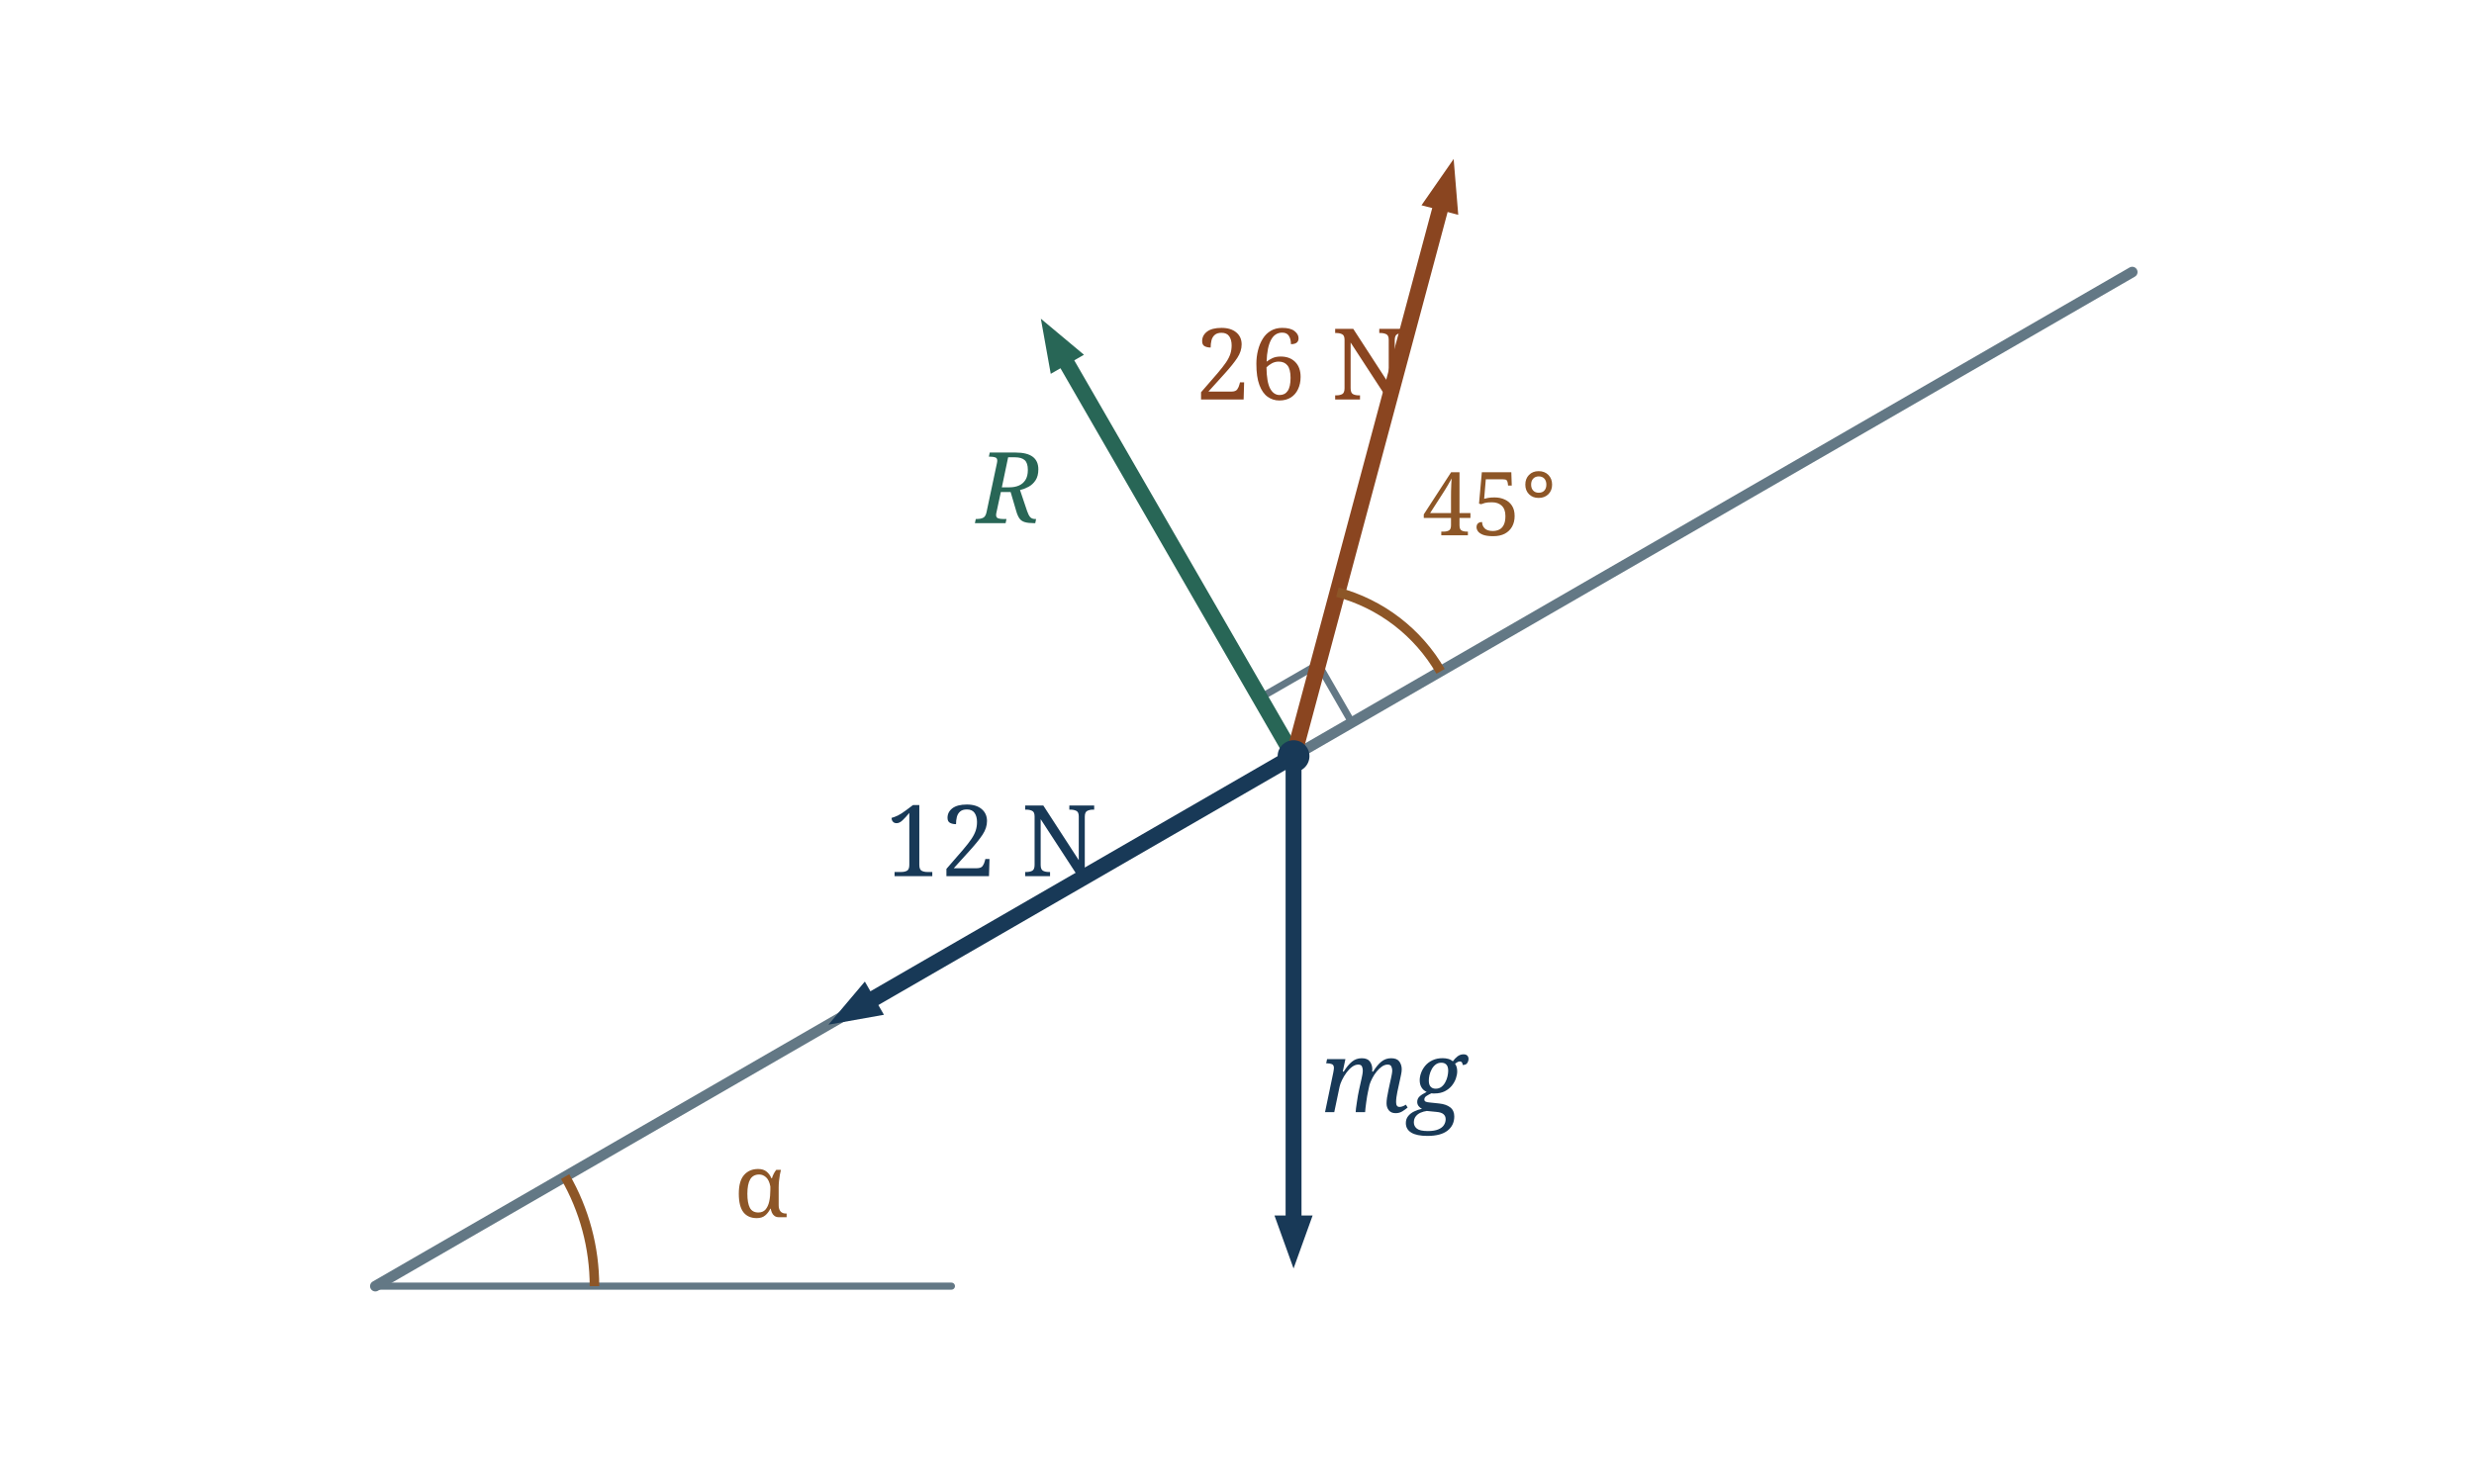
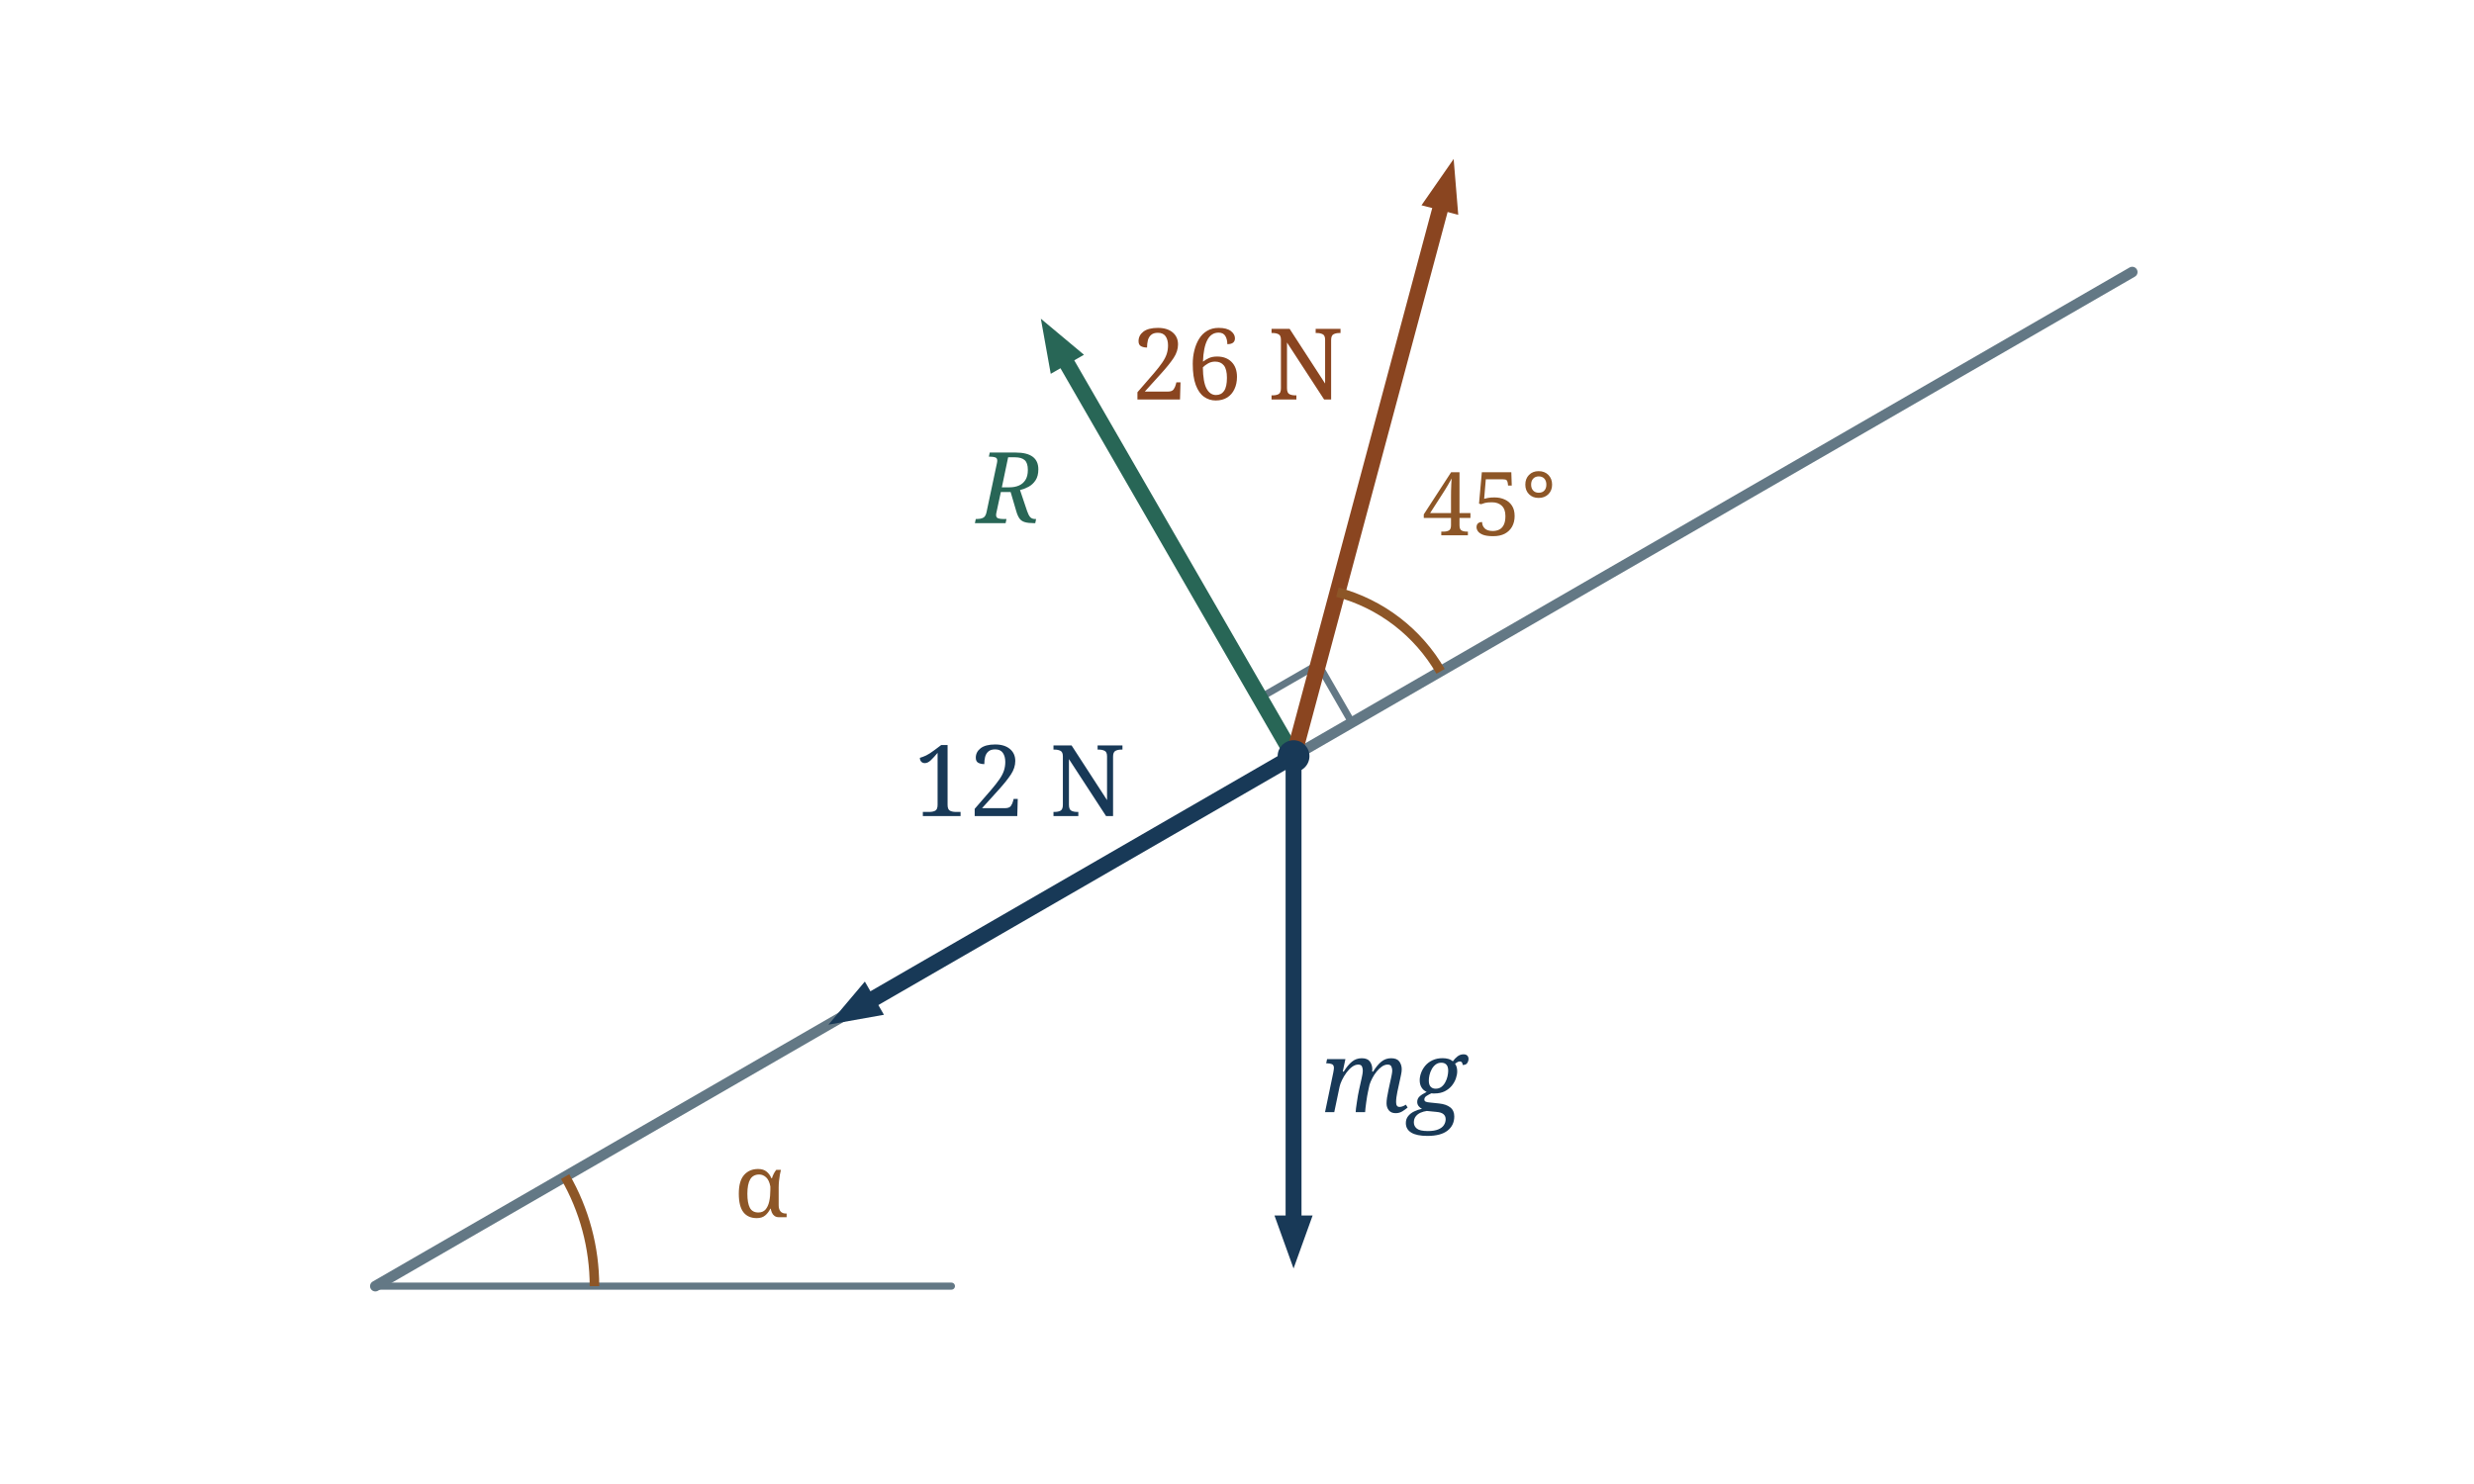
<svg xmlns="http://www.w3.org/2000/svg" viewBox="0 0 700 420" role="img">
  <path d="M106.2 364.0 L603.3 77.0" fill="none" stroke="#637885" stroke-width="3" stroke-linecap="round" />
  <path d="M106.2 364.0 L269.2 364.0" fill="none" stroke="#637885" stroke-width="2" stroke-linecap="round" />
  <path d="M168.2 364.0 A62 62 0 0 0 159.9 333.0" fill="none" stroke="#8d5627" stroke-width="2.7" />
  <path d="M382.5 204.5 L373.0 188.0 L356.5 197.5" stroke="#637885" stroke-width="2" fill="none" />
  <path d="M366.0 214.0 L302.0 103.1" fill="none" stroke="#286656" stroke-width="4.5" stroke-linecap="round" />
  <path d="M294.5 90.2 L297.3 105.8 L306.7 100.4 Z" fill="#286656" />
  <path d="M366.0 214.0 L366.0 344.0" fill="none" stroke="#183957" stroke-width="4.5" stroke-linecap="round" />
  <path d="M366.0 359.0 L371.4 344.0 L360.6 344.0 Z" fill="#183957" />
  <path d="M366.0 214.0 L407.4 59.5" fill="none" stroke="#8a4520" stroke-width="4.5" stroke-linecap="round" />
  <path d="M411.3 45.0 L402.2 58.1 L412.6 60.8 Z" fill="#8a4520" />
  <path d="M366.0 214.0 L247.4 282.5" fill="none" stroke="#183957" stroke-width="4.5" stroke-linecap="round" />
  <path d="M234.4 290.0 L250.1 287.2 L244.7 277.8 Z" fill="#183957" />
  <path d="M407.6 190.0 A48 48 0 0 0 378.4 167.6" fill="none" stroke="#8d5627" stroke-width="2.7" />
  <circle cx="366" cy="214" r="4.5" fill="#183957" />
  <text x="215.3" y="334.8" text-anchor="middle" dominant-baseline="central" font-family="Georgia, serif" font-size="25" fill="#8d5627">α</text>
  <text x="285.7" y="137.2" text-anchor="middle" dominant-baseline="central" font-family="Georgia, serif" font-size="28" fill="#286656">
    <tspan font-style="italic">R</tspan>
  </text>
  <text x="394.0" y="303.9" text-anchor="middle" dominant-baseline="central" font-family="Georgia, serif" font-size="28" fill="#183957">
    <tspan font-style="italic">mg</tspan>
  </text>
-   <text x="368.1" y="102.2" text-anchor="middle" dominant-baseline="central" font-family="Georgia, serif" font-size="28" fill="#8a4520">26 N</text>
-   <text x="280.4" y="237.1" text-anchor="middle" dominant-baseline="central" font-family="Georgia, serif" font-size="28" fill="#183957">12 N</text>
+   <text x="350.1" y="102.2" text-anchor="middle" dominant-baseline="central" font-family="Georgia, serif" font-size="28" fill="#8a4520">26 N</text>
+   <text x="288.4" y="220.1" text-anchor="middle" dominant-baseline="central" font-family="Georgia, serif" font-size="28" fill="#183957">12 N</text>
  <text x="421.4" y="141.8" text-anchor="middle" dominant-baseline="central" font-family="Georgia, serif" font-size="25" fill="#8d5627">45°</text>
</svg>
